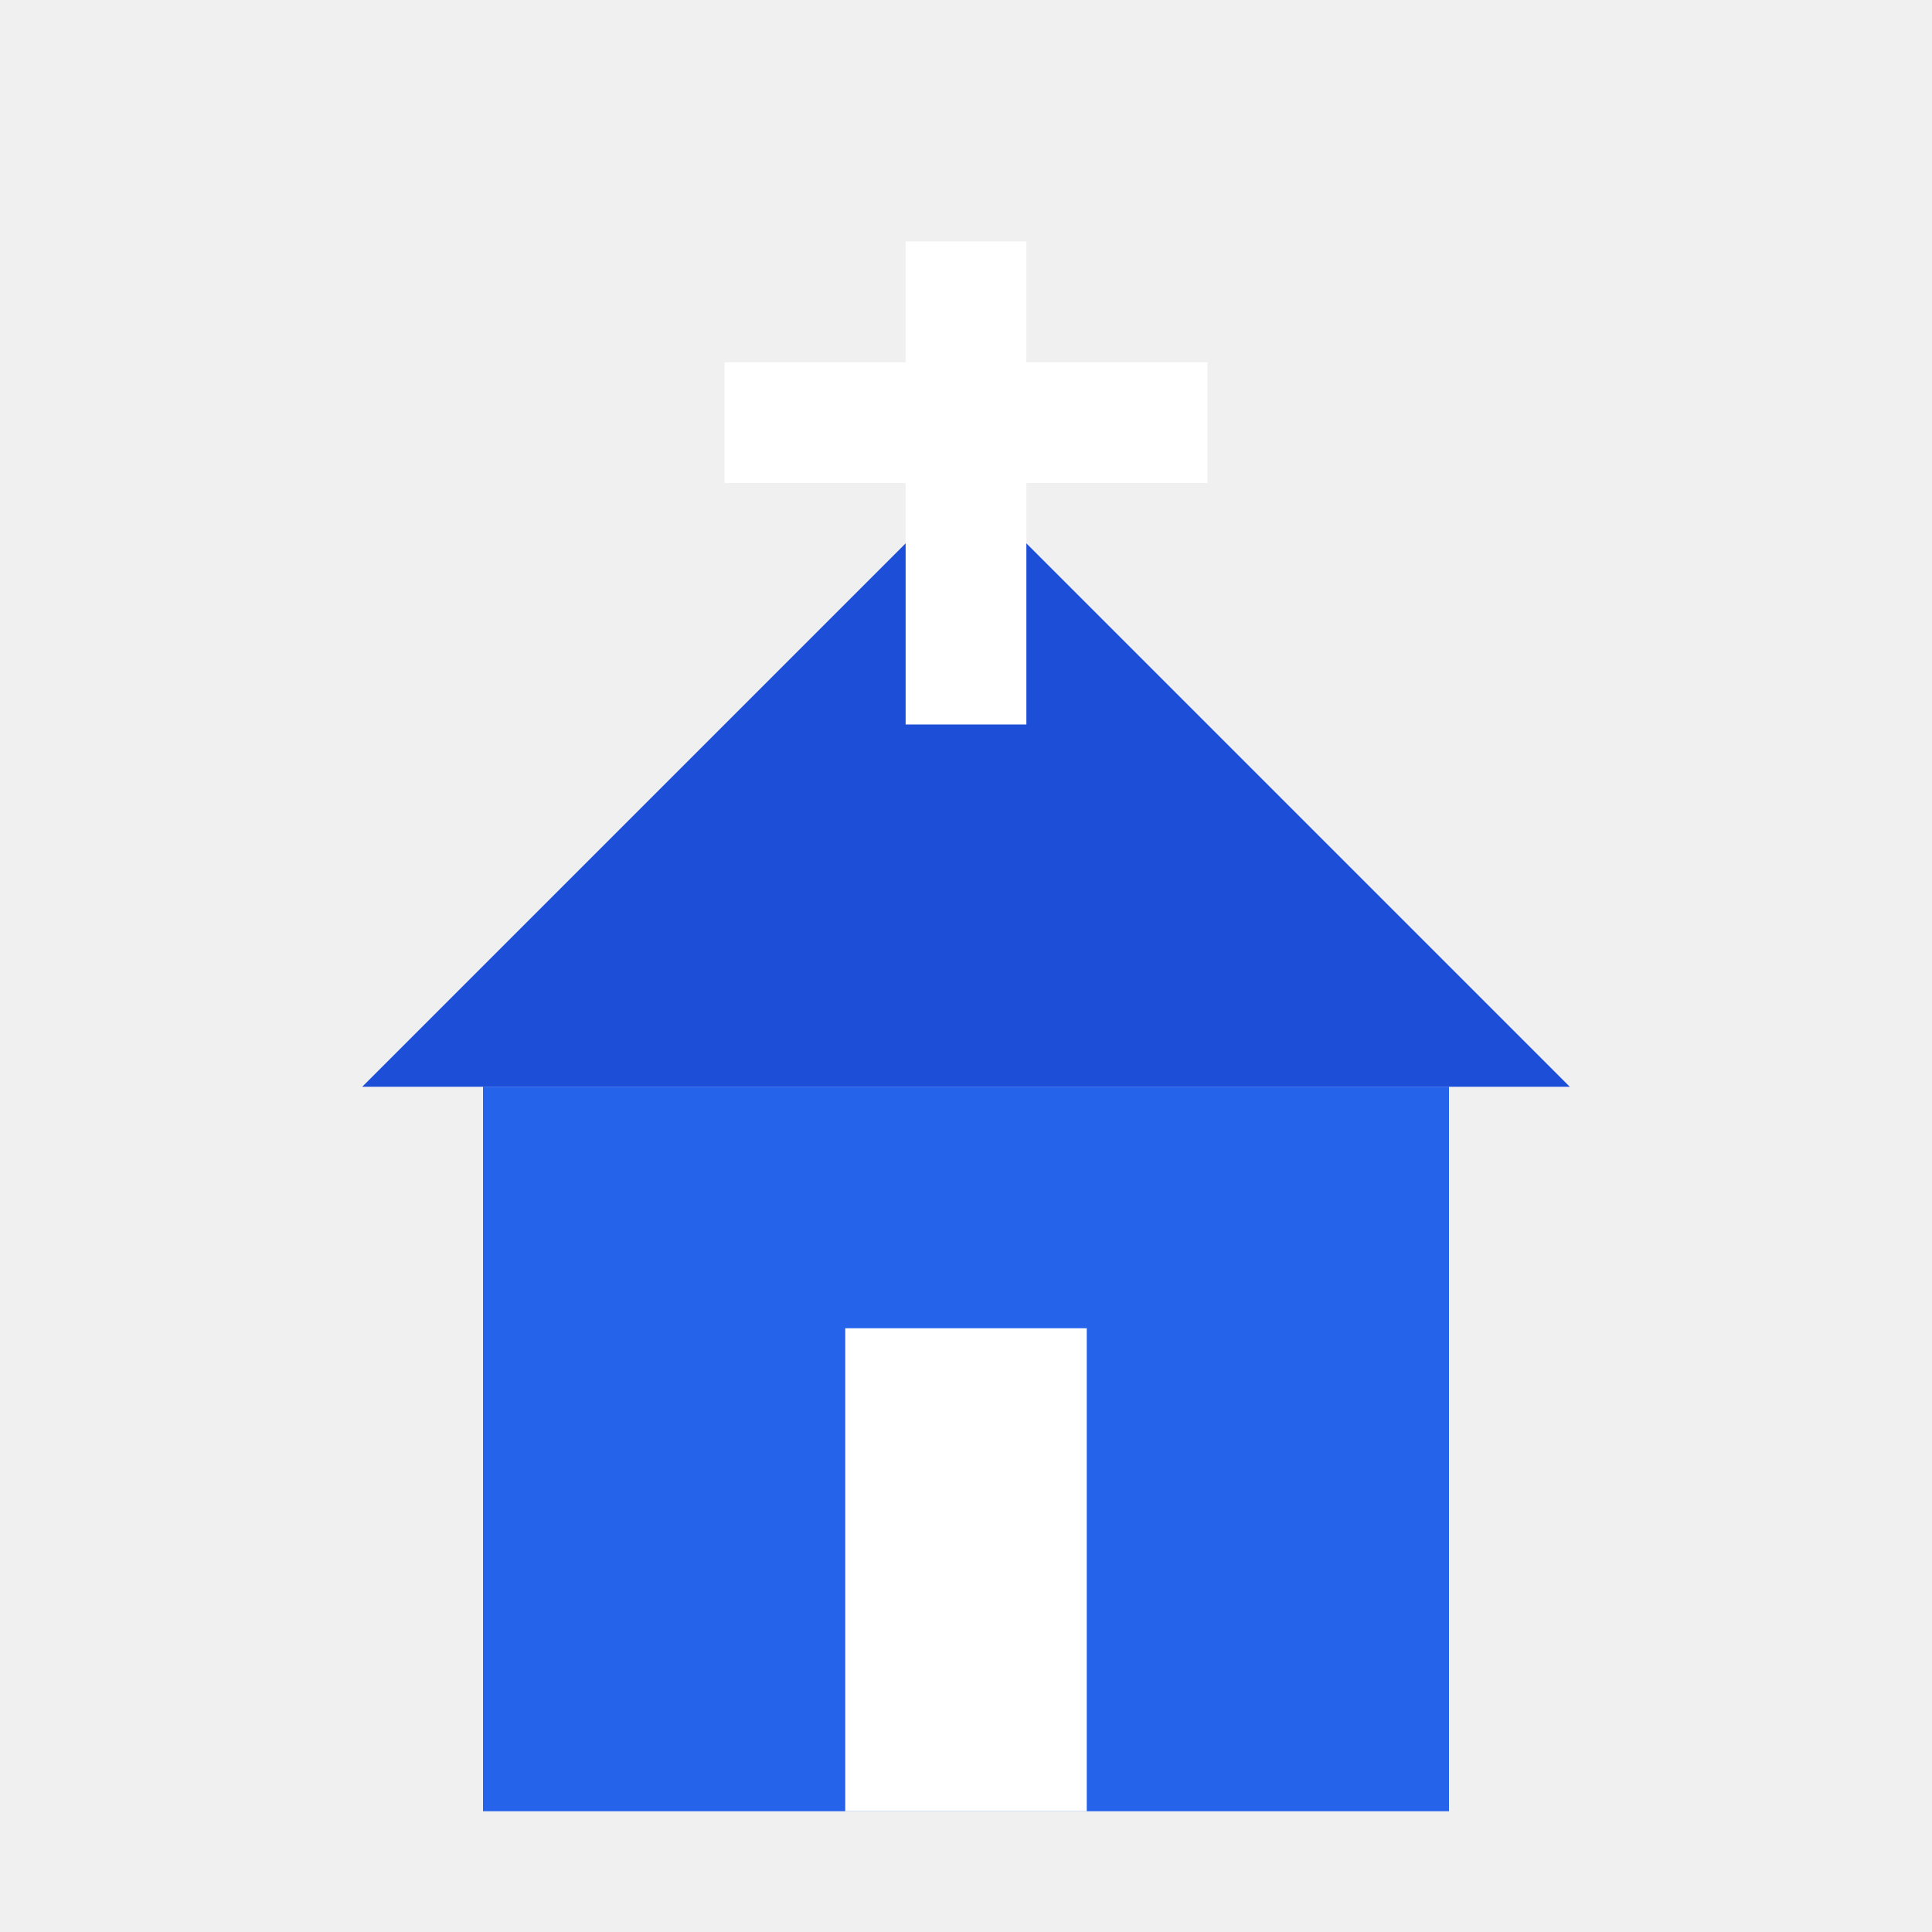
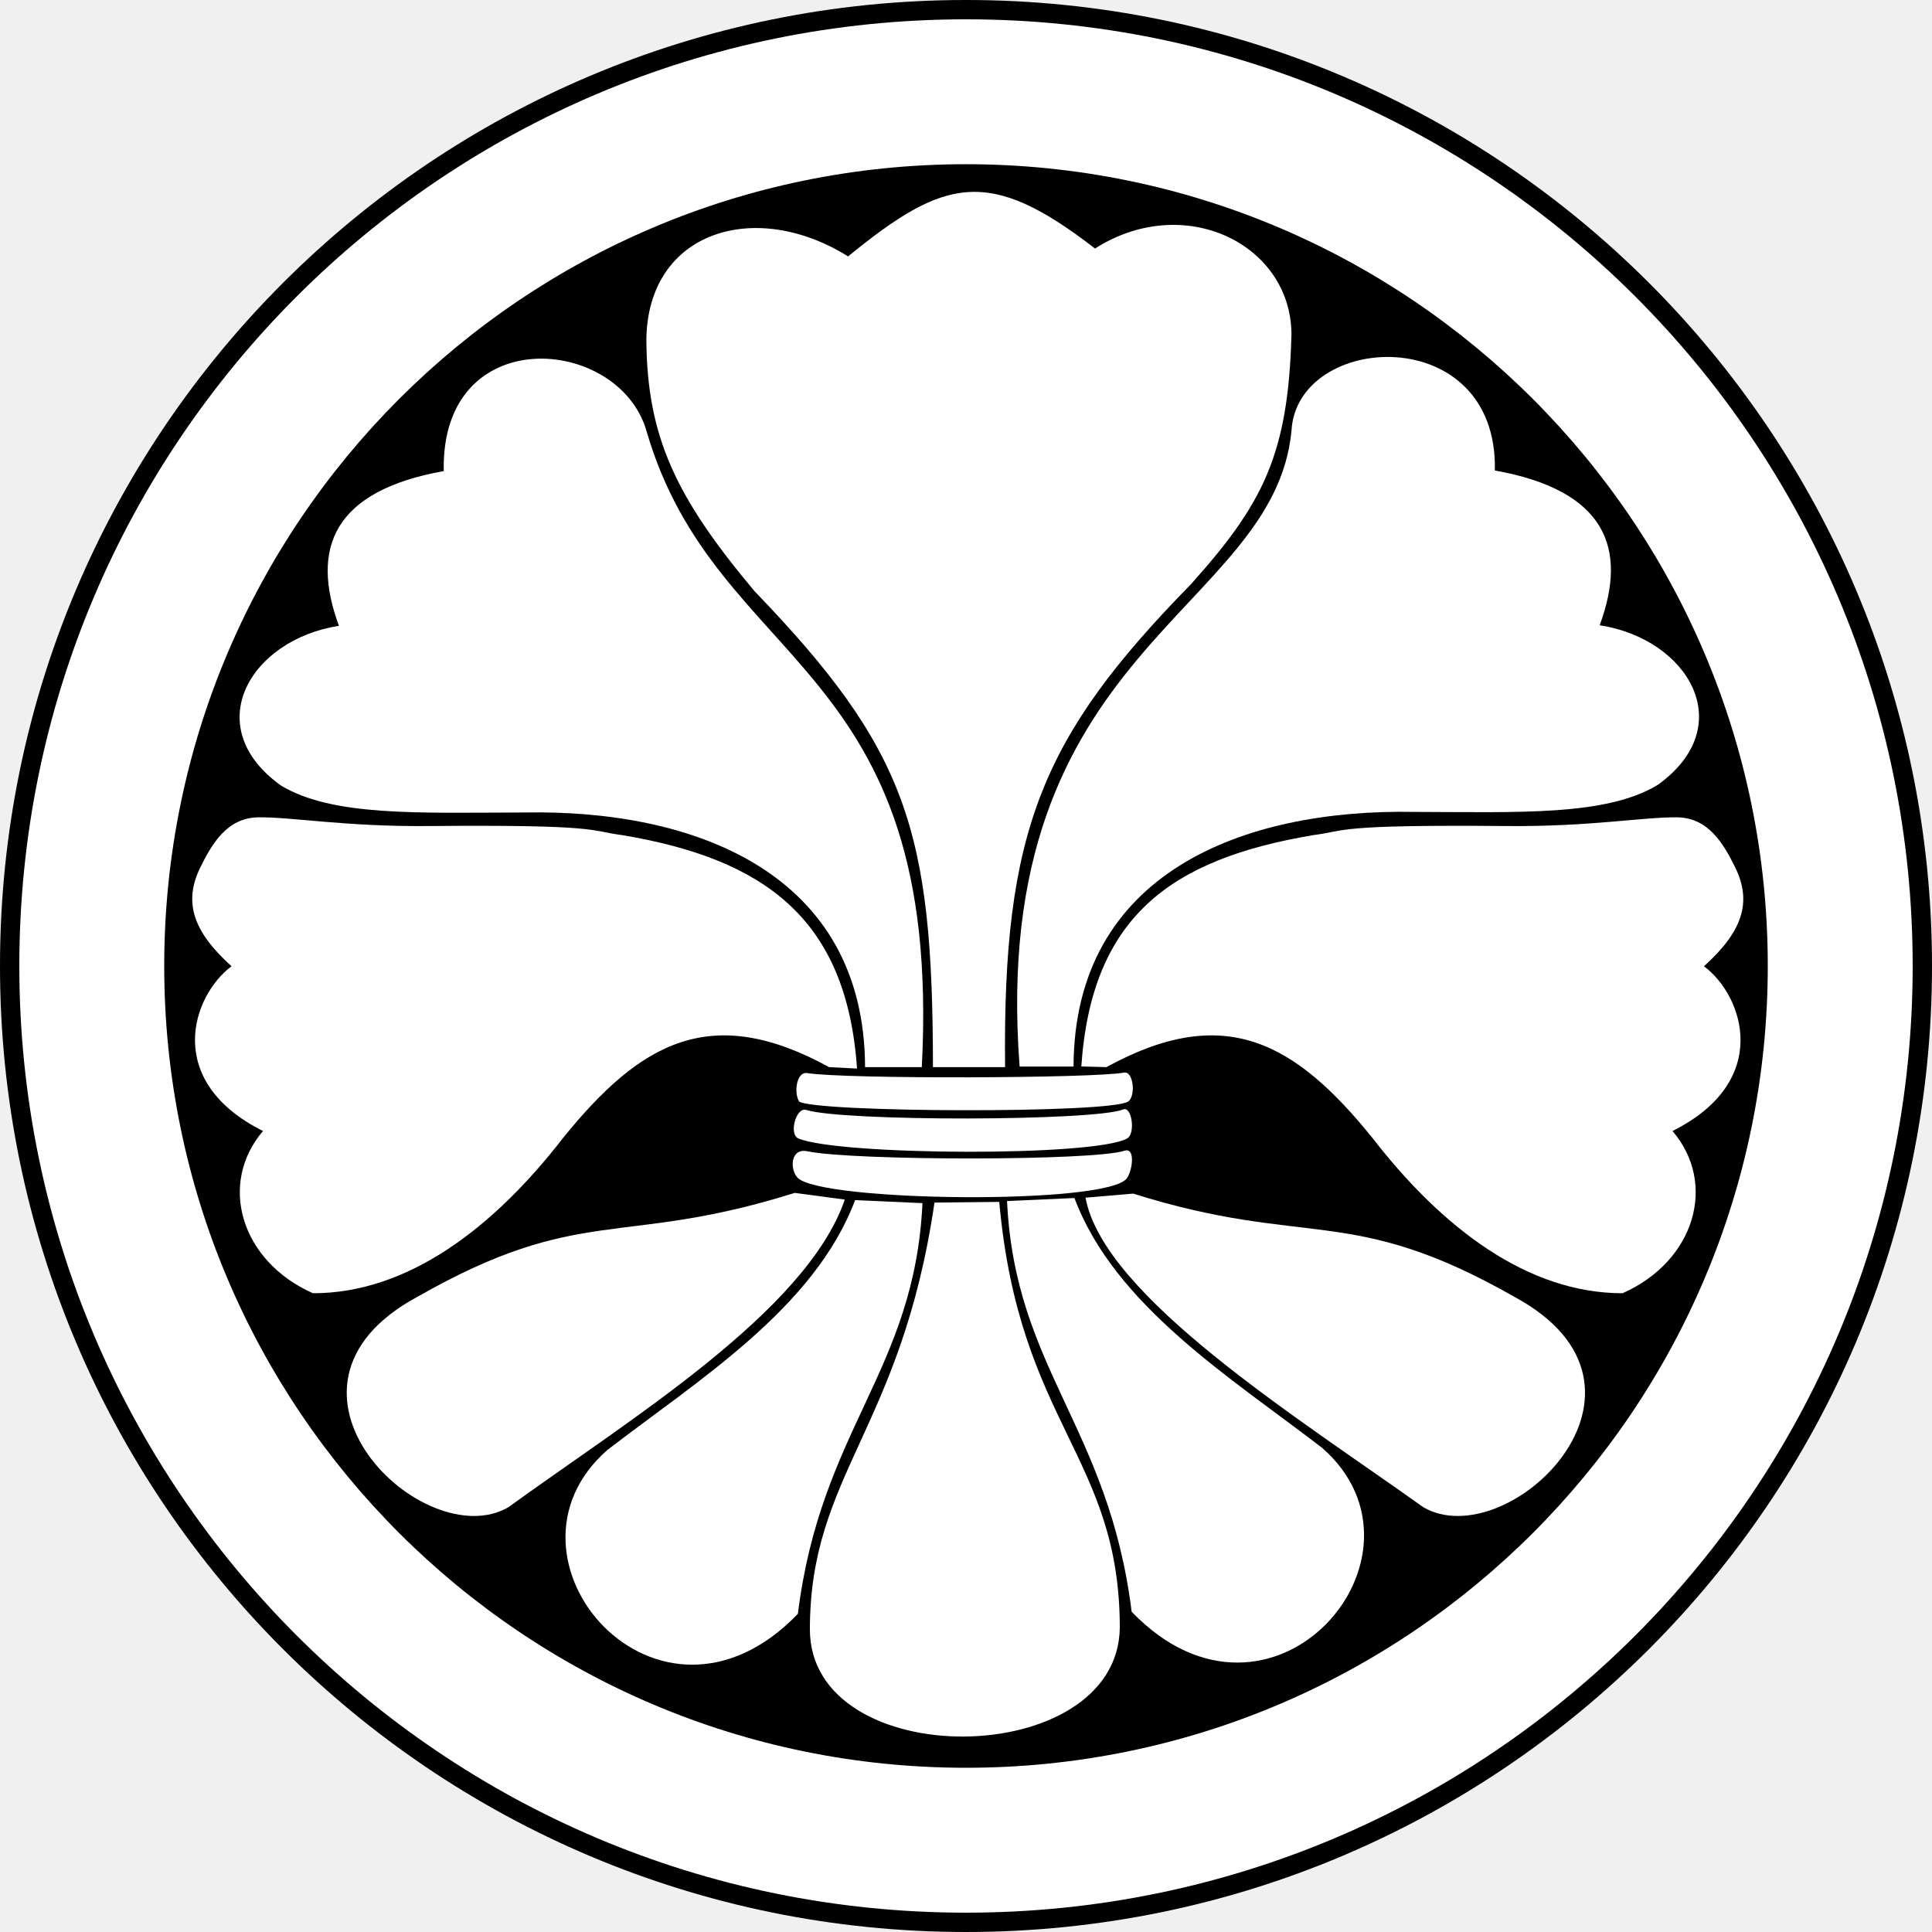
- <svg xmlns="http://www.w3.org/2000/svg" viewBox="0 0 32 32" fill="none">
-   <rect x="8" y="18" width="16" height="12" fill="#2563eb" />
-   <polygon points="6,18 16,8 26,18" fill="#1d4ed8" />
-   <rect x="15" y="4" width="2" height="8" fill="#ffffff" />
-   <rect x="12" y="6" width="8" height="2" fill="#ffffff" />
-   <rect x="14" y="22" width="4" height="8" fill="#ffffff" />
+ <svg xmlns="http://www.w3.org/2000/svg" width="100mm" height="100mm" viewBox="0 0 100 100" version="1.1" id="svg1" xml:space="preserve">
+   <defs id="defs1" />
+   <g id="layer1" style="display:inline">
+     <g id="g4" transform="translate(-0.203064,0.00841835)">
+       <g id="g1" transform="translate(-17.52497,57.24026)">
+         <circle style="fill:#000000;stroke-width:0.377" id="path2" cx="67.728" cy="-7.249" r="50" />
+         <circle style="fill:#ffffff;stroke-width:0.369" id="path2-4" cx="67.728" cy="-7.249" r="49" />
+         <circle style="fill:#000000;stroke-width:0.355" id="path3" cx="67.728" cy="-7.249" r="41.5" />
+       </g>
+       <g id="g2" style="fill:#ffffff" transform="translate(-65.91952,-118.9767)">
+         <path id="rect6" style="fill:#ffffff;stroke-width:0.265" d="m 107.9,174.511 c 2.041,0.321 14.876,0.271 16.407,-0.026 0.477,-0.092 0.618,1.215 0.207,1.499 -0.913,0.629 -16.183,0.57 -17.027,0 -0.289,-0.46 -0.134,-1.559 0.413,-1.473 z" />
+         <path id="rect6-5" style="fill:#ffffff;stroke-width:0.265" d="m 107.854,176.419 c 1.938,0.605 14.901,0.581 16.407,-0.026 0.45,-0.182 0.642,1.254 0.207,1.499 -1.714,0.964 -14.968,0.88 -17.027,0 -0.5,-0.214 -0.116,-1.638 0.413,-1.473 z" />
+         <path id="rect6-0" style="fill:#ffffff;stroke-width:0.28" d="m 107.918,178.559 c 2.308,0.489 14.761,0.509 16.407,-0.029 0.569,-0.186 0.424,0.991 0.129,1.419 -0.964,1.401 -15.873,1.232 -17.053,-0.026 -0.404,-0.431 -0.373,-1.552 0.517,-1.364 z" />
+         <path style="fill:#ffffff;stroke-width:0.265" d="m 110.483,174.276 -1.446,-0.073 c -6.122,-3.358 -9.767,-1.288 -13.772,3.667 -3.601,4.655 -8.034,8.041 -12.945,8.036 -3.749,-1.665 -4.913,-5.674 -2.584,-8.397 -5.187,-2.593 -3.659,-7.023 -1.628,-8.527 -1.957,-1.765 -2.517,-3.284 -1.618,-5.115 0.616,-1.254 1.401,-2.572 3.002,-2.594 1.724,-0.024 4.495,0.489 8.8,0.451 9.013,-0.08 8.283,0.246 10.036,0.47 7.366,1.236 11.62,4.32 12.154,12.083 z" id="path6" />
+         <path style="fill:#ffffff;stroke-width:0.265" d="m 122.09,174.167 1.3,0.036 c 6.122,-3.358 9.767,-1.288 13.772,3.667 3.601,4.655 8.034,8.041 12.945,8.036 3.749,-1.665 4.913,-5.674 2.584,-8.397 5.187,-2.593 3.659,-7.023 1.628,-8.527 1.957,-1.765 2.517,-3.284 1.618,-5.115 -0.616,-1.254 -1.401,-2.572 -3.002,-2.594 -1.724,-0.024 -4.495,0.489 -8.8,0.451 -9.013,-0.08 -8.283,0.246 -10.036,0.47 -7.366,1.236 -11.474,4.21 -12.008,11.973 z" id="path7" />
+         <path style="fill:#ffffff;stroke-width:0.265" d="m 110.898,174.203 h 2.937 c 1.106,-21.192 -10.634,-20.479 -14.254,-32.938 -1.435,-4.94 -10.655,-5.674 -10.49,2.086 -5.708,1.022 -6.911,3.986 -5.426,8.01 -4.598,0.713 -7.257,5.22 -2.997,8.268 2.674,1.61 7.131,1.406 12.614,1.393 8.846,-0.161 17.583,3.16 17.616,13.182 z" id="path8" />
+         <path style="fill:#ffffff;stroke-width:0.265" d="m 121.689,174.174 h -2.791 c -1.653,-21.722 13.163,-23.45 14.071,-32.902 0.276,-5.137 10.692,-5.71 10.527,2.049 5.708,1.022 6.911,3.986 5.426,8.01 4.598,0.713 7.257,5.22 2.997,8.268 -2.674,1.61 -7.131,1.406 -12.614,1.393 -8.846,-0.161 -17.583,3.16 -17.616,13.182 z" id="path8-7" />
+         <path style="fill:#ffffff;stroke-width:0.265" d="m 114.412,174.203 h 3.733 c -0.126,-12.237 1.899,-17.111 9.606,-24.981 3.733,-4.16 5.063,-6.707 5.218,-12.993 -0.061,-4.652 -5.57,-7.327 -10.168,-4.397 -5.494,-4.252 -7.78,-3.675 -12.782,0.408 -4.773,-2.991 -10.371,-1.342 -10.441,4.304 0.033,5.064 1.553,8.195 5.584,13.007 7.909,8.215 9.243,12.359 9.25,24.651 z" id="path9" />
+         <g id="g3" style="fill:#ffffff">
+           <path style="fill:#ffffff;stroke-width:0.265" d="m 124.775,180.749 -2.466,0.21 c 0.939,5.121 11.058,11.43 17.485,16.023 4.37,2.535 13.436,-6.181 4.714,-10.889 -8.5,-4.846 -10.703,-2.503 -19.732,-5.344 z" id="path10-4" />
+           <path style="fill:#ffffff;stroke-width:0.265" d="m 107.256,180.712 2.594,0.347 c -1.999,5.815 -11.241,11.439 -17.412,15.923 -4.37,2.535 -13.436,-6.181 -4.714,-10.889 8.5,-4.846 10.502,-2.54 19.531,-5.381 z" id="path10" />
+           <path style="fill:#ffffff;stroke-width:0.265" d="m 110.38,181.087 3.49,0.155 c -0.409,8.685 -5.266,11.707 -6.449,21.258 -7.24,7.52 -16.225,-2.902 -9.866,-8.477 4.682,-3.606 10.73,-7.343 12.826,-12.935 z" id="path11" />
+           <path style="display:inline;fill:#ffffff;stroke-width:0.265" d="m 121.737,180.978 -3.49,0.155 c 0.409,8.685 5.266,11.707 6.449,21.258 7.24,7.52 16.225,-2.902 9.866,-8.477 -4.682,-3.606 -10.73,-7.343 -12.826,-12.935 z" id="path11-7" />
+           <path style="fill:#ffffff;stroke-width:0.265" d="m 117.844,181.178 c 1.033,11.509 6.23,13.178 6.239,22.034 -0.081,7.434 -16.064,7.58 -16.041,0.073 0.011,-8.003 4.734,-10.352 6.449,-22.071 z" id="path12" />
+         </g>
+       </g>
+     </g>
+   </g>
</svg>
